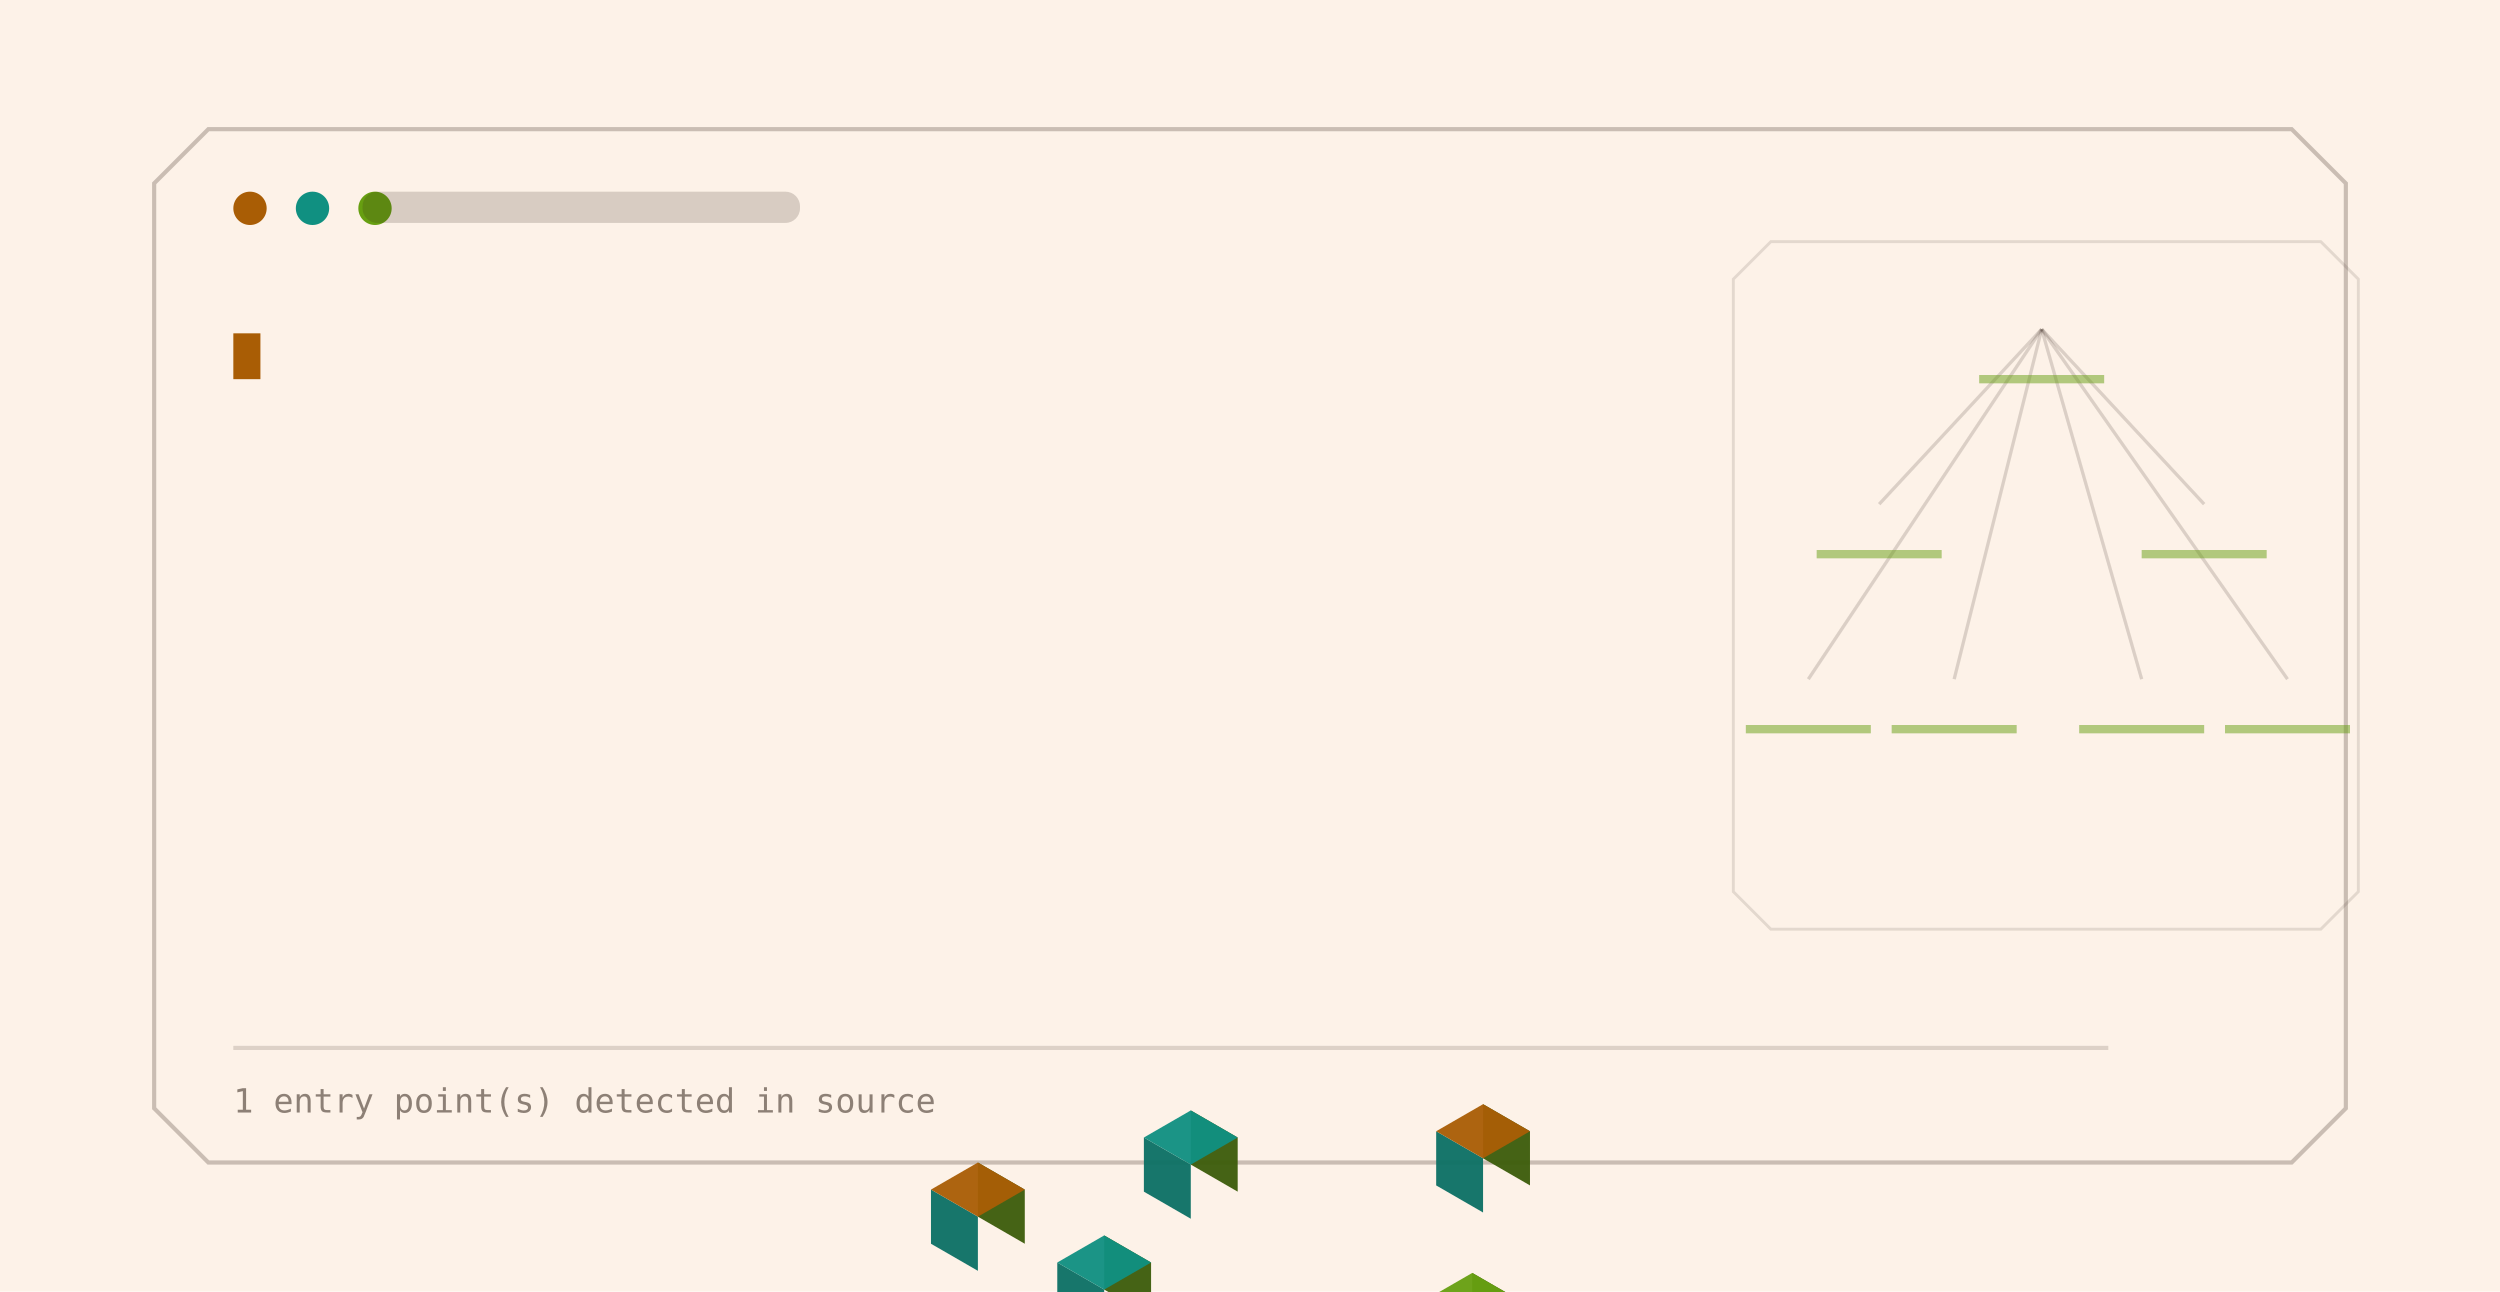
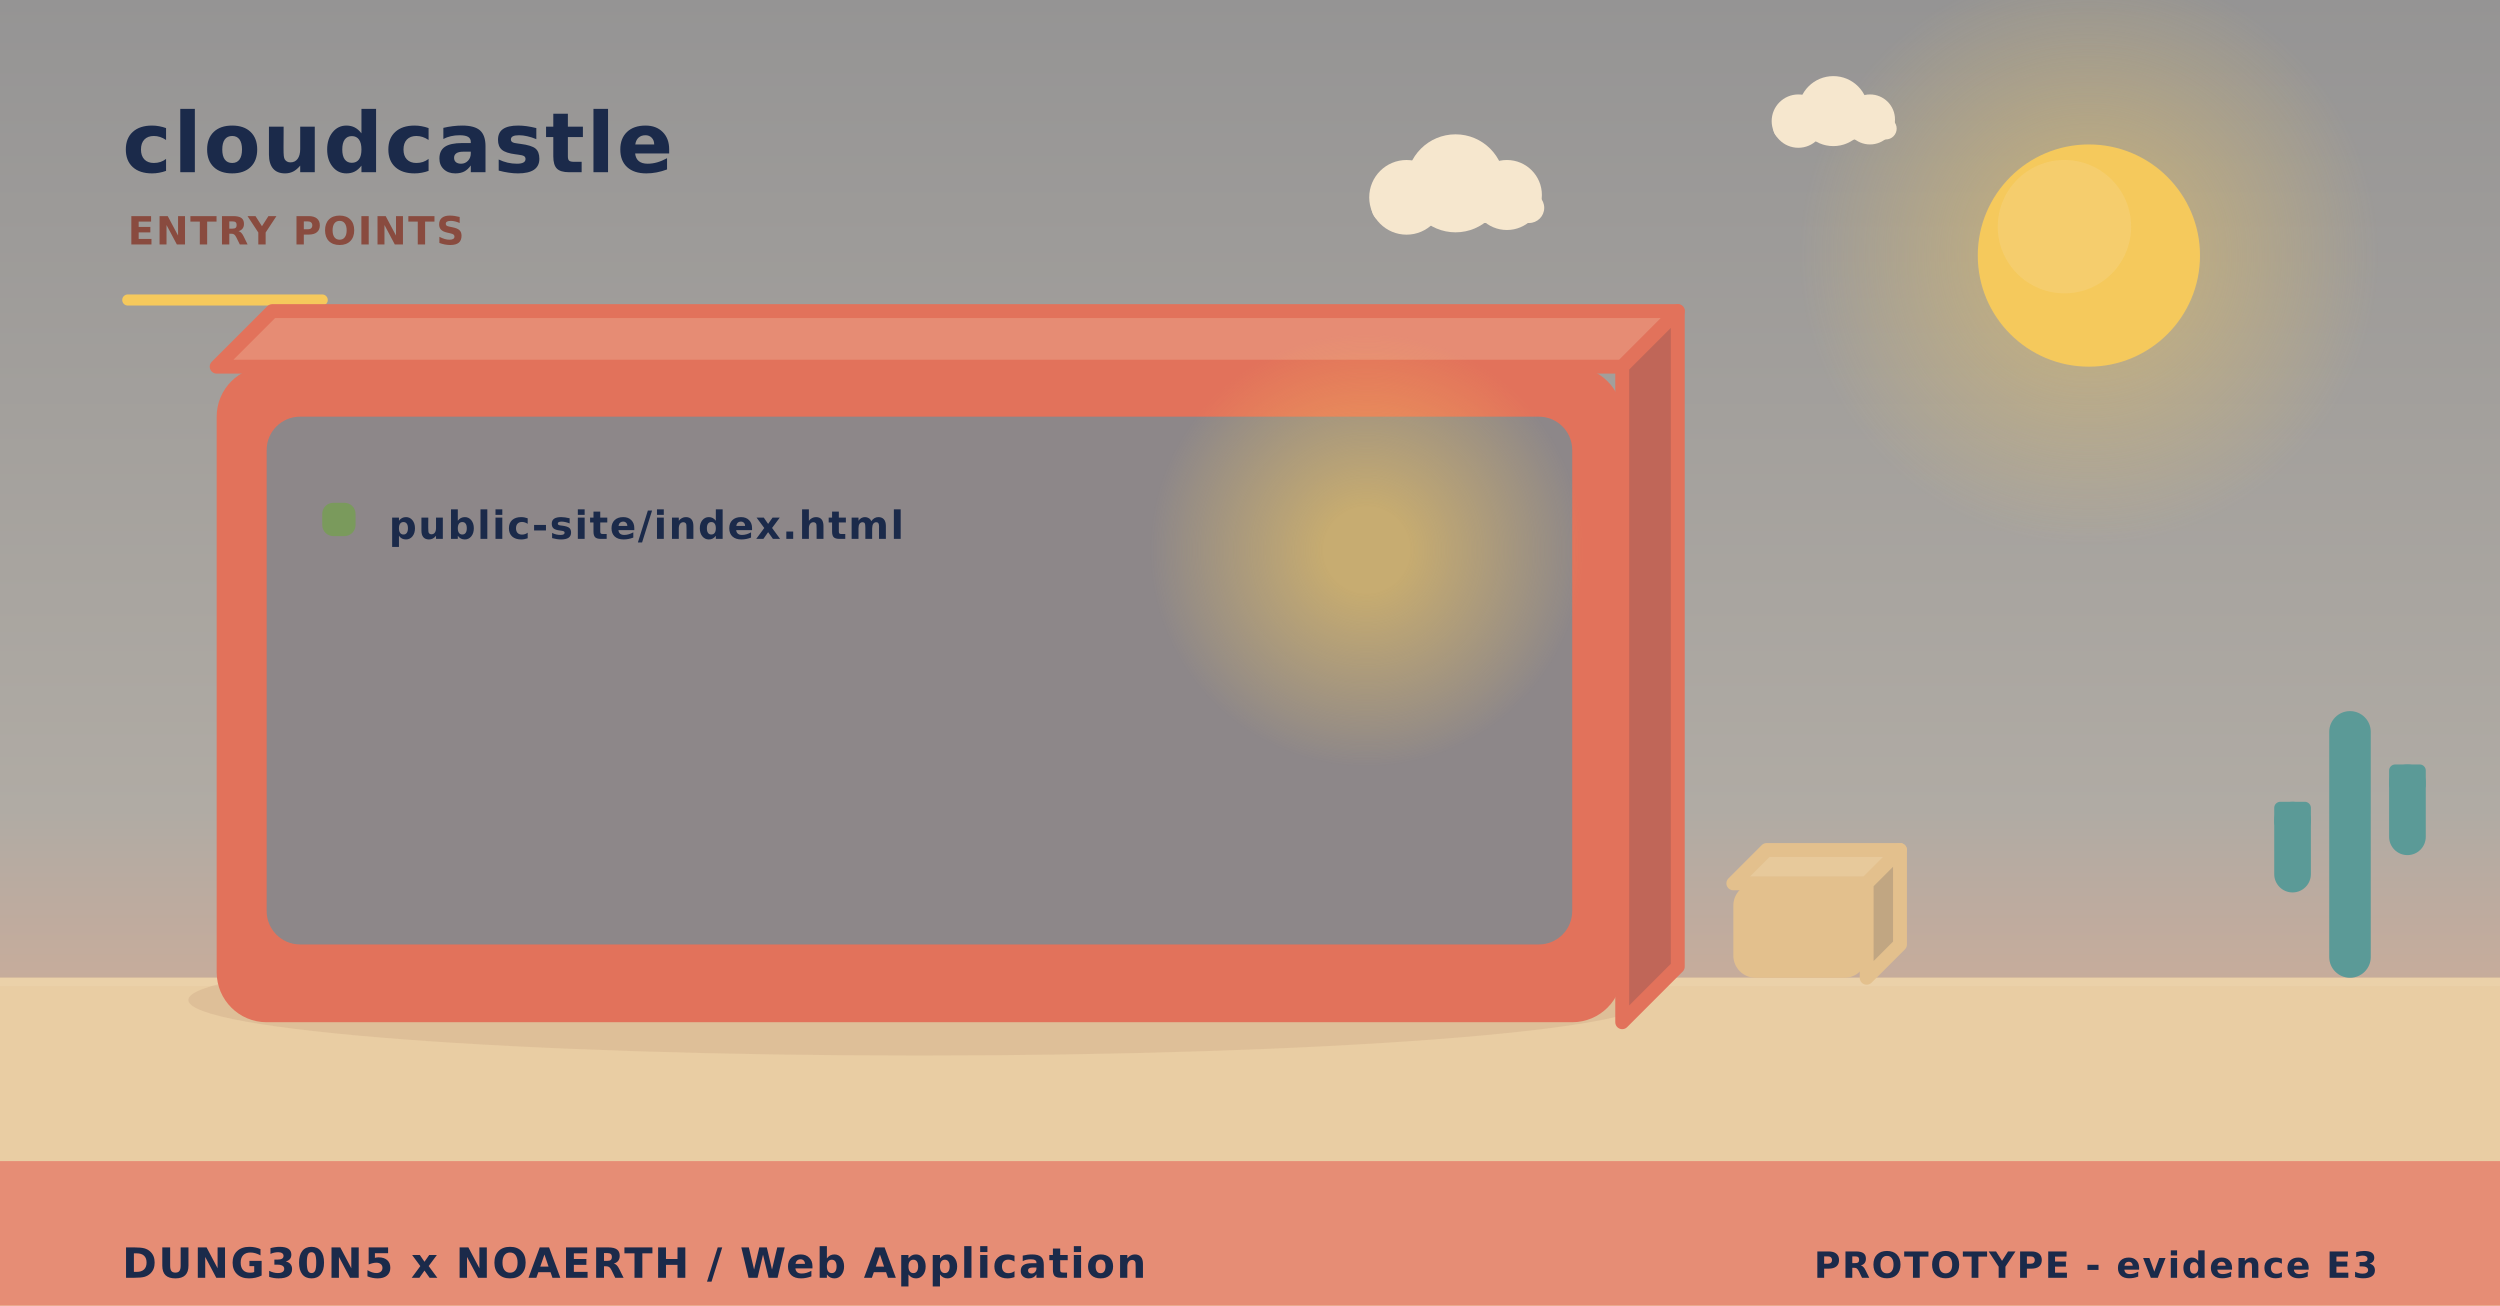
- <svg xmlns="http://www.w3.org/2000/svg" viewBox="0 0 1200 620" width="1200" height="620" role="img" aria-label="cloudcastle command surface">
-   <rect width="1200" height="620" fill="#fdf2e8" />
-   <defs>
-     <linearGradient id="gt" x1="0" y1="0" x2="1" y2="1">
-       <stop offset="0%" stop-color="#a95d05" />
-       <stop offset="100%" stop-color="#109081" />
-     </linearGradient>
-   </defs>
-   <path d="M100.00,62.00 H1100.00 L1126.00,88.00 V532.00 L1100.00,558.00 H100.00 L74.00,532.00 V88.00 Z" fill="none" stroke="rgba(50,36,24,0.300)" stroke-width="2.00" opacity="0.85" />
-   <circle cx="120.00" cy="100.00" r="8.00" fill="#a95d05" opacity="1.00" />
-   <circle cx="150.00" cy="100.00" r="8.00" fill="#109081" opacity="1.00" />
-   <circle cx="180.00" cy="100.00" r="8.00" fill="#679f11" opacity="1.00" />
-   <rect x="174.00" y="92.00" width="210.00" height="15.00" rx="7.00" fill="rgba(50,36,24,0.180)" opacity="1.00" />
-   <text x="112" y="148" font-family="ui-monospace,SFMono-Regular,Menlo,monospace" font-size="21" fill="rgba(50,36,24,0.800)" opacity="0">public-site/index.html<animate attributeName="opacity" values="0;1;1;0" dur="1.5s" begin="0.0s" repeatCount="indefinite" />
-   </text>
-   <rect x="112" y="160" width="13" height="22" fill="#a95d05">
-     <animate attributeName="opacity" values="1;0;1" dur="1.05s" begin="0s" repeatCount="indefinite" />
-   </rect>
-   <path d="M850.00,116.00 H1114.00 L1132.00,134.00 V428.00 L1114.00,446.00 H850.00 L832.00,428.00 V134.00 Z" fill="none" stroke="rgba(50,36,24,0.180)" stroke-width="1.40" opacity="0.70" />
-   <line x1="980.00" y1="158.00" x2="902.00" y2="242.00" stroke="rgba(50,36,24,0.300)" stroke-width="1.60" opacity="0.55" />
-   <line x1="980.00" y1="158.00" x2="1058.00" y2="242.00" stroke="rgba(50,36,24,0.300)" stroke-width="1.60" opacity="0.55" />
-   <line x1="980.00" y1="158.00" x2="868.00" y2="326.00" stroke="rgba(50,36,24,0.300)" stroke-width="1.60" opacity="0.55" />
-   <line x1="980.00" y1="158.00" x2="938.00" y2="326.00" stroke="rgba(50,36,24,0.300)" stroke-width="1.60" opacity="0.55" />
-   <line x1="980.00" y1="158.00" x2="1028.00" y2="326.00" stroke="rgba(50,36,24,0.300)" stroke-width="1.60" opacity="0.55" />
-   <line x1="980.00" y1="158.00" x2="1098.00" y2="326.00" stroke="rgba(50,36,24,0.300)" stroke-width="1.60" opacity="0.55" />
-   <polygon points="711.87,556.00 734.39,569.00 734.39,543.00 711.87,530.00" fill="#3c5c0a" opacity="0.95" />
-   <polygon points="689.36,569.00 711.87,582.00 711.87,556.00 689.36,543.00" fill="#0c7065" opacity="0.95" />
-   <polygon points="711.87,530.00 734.39,543.00 711.87,556.00 689.36,543.00" fill="#a95d05" opacity="0.95" />
+ <svg xmlns="http://www.w3.org/2000/svg" width="900" height="470" viewBox="0 0 900 470" role="img" aria-label="cloudcastle - how it is operated">
+   <linearGradient id="skyt" x1="0" y1="0" x2="0" y2="1">
+     <stop offset="0" stop-color="#959494" />
+     <stop offset="0.62" stop-color="#b0aba4" />
+     <stop offset="1" stop-color="#f3ad8a" />
+   </linearGradient>
+   <rect width="900" height="470" fill="url(#skyt)" />
+   <radialGradient id="sunt">
+     <stop offset="0.35" stop-color="#f5c95c" stop-opacity="0.34" />
+     <stop offset="1" stop-color="#f5c95c" stop-opacity="0" />
+   </radialGradient>
+   <circle cx="752" cy="92" r="104" fill="url(#sunt)" />
+   <circle cx="752" cy="92" r="40" fill="#f5c95c" />
+   <circle cx="743.2" cy="81.6" r="24" fill="#f5d27e" opacity="0.5" />
  <g>
-     <rect x="950.00" y="180.00" width="60.00" height="4.00" rx="0.00" fill="rgba(103,159,17,0.500)" opacity="1.00" />
-     <animate attributeName="opacity" values="0.25;1.0;0.25" dur="10.2s" begin="0.0s" repeatCount="indefinite" />
+     <circle cx="524" cy="66" r="17.64" fill="#f6e7ce" />
+     <circle cx="506.36" cy="71.04" r="13.44" fill="#f6e7ce" />
+     <circle cx="542.48" cy="70.2" r="12.6" fill="#f6e7ce" />
+     <rect x="493.76" y="69.36" width="62.16" height="10.92" rx="5.46" fill="#f6e7ce" />
+     <animateTransform attributeName="transform" type="translate" values="0 0;24 0;0 0" dur="36s" begin="0s" repeatCount="indefinite" />
  </g>
-   <polygon points="571.58,559.00 594.09,572.00 594.09,546.00 571.58,533.00" fill="#3c5c0a" opacity="0.95" />
-   <polygon points="549.06,572.00 571.58,585.00 571.58,559.00 549.06,546.00" fill="#0c7065" opacity="0.95" />
-   <polygon points="571.58,533.00 594.09,546.00 571.58,559.00 549.06,546.00" fill="#109081" opacity="0.95" />
  <g>
-     <rect x="872.00" y="264.00" width="60.00" height="4.00" rx="0.00" fill="rgba(103,159,17,0.500)" opacity="1.00" />
-     <animate attributeName="opacity" values="0.25;1.0;0.25" dur="10.2s" begin="0.4s" repeatCount="indefinite" />
+     <circle cx="660" cy="40" r="12.6" fill="#f6e7ce" />
+     <circle cx="647.4" cy="43.6" r="9.6" fill="#f6e7ce" />
+     <circle cx="673.2" cy="43" r="9" fill="#f6e7ce" />
+     <rect x="638.4" y="42.4" width="44.4" height="7.8" rx="3.9" fill="#f6e7ce" />
+     <animateTransform attributeName="transform" type="translate" values="0 0;-18 0;0 0" dur="46s" begin="3s" repeatCount="indefinite" />
  </g>
-   <polygon points="706.68,637.00 729.19,650.00 729.19,624.00 706.68,611.00" fill="#3c5c0a" opacity="0.95" />
-   <polygon points="684.16,650.00 706.68,663.00 706.68,637.00 684.16,624.00" fill="#0c7065" opacity="0.95" />
-   <polygon points="706.68,611.00 729.19,624.00 706.68,637.00 684.16,624.00" fill="#679f11" opacity="0.95" />
+   <rect x="0" y="352" width="900" height="118" fill="#e9cda3" />
+   <rect x="0" y="352" width="900" height="3" fill="#ebd1a9" />
+   <text x="44" y="62" font-family="Verdana,DejaVu Sans,sans-serif" font-size="30" font-weight="700" letter-spacing="0.6" fill="#1b2a4a" text-anchor="start">cloudcastle</text>
+   <text x="46" y="88" font-family="Verdana,DejaVu Sans,sans-serif" font-size="14" font-weight="700" letter-spacing="0.6" fill="#894b3f" text-anchor="start">ENTRY POINTS</text>
+   <rect x="44" y="106" width="74" height="4" rx="2" fill="#f5c95c" />
+   <ellipse cx="331" cy="360" rx="263.2" ry="20" fill="rgba(138,90,68,0.11)" />
+   <path d="M78,132 L584,132 L604,112 L98,112 Z" fill="#e68c74" stroke="#e2725b" stroke-width="5" stroke-linejoin="round" />
+   <path d="M584,132 L604,112 L604,348 L584,368 Z" fill="#c06658" stroke="#e2725b" stroke-width="5" stroke-linejoin="round" />
+   <rect x="78" y="132" width="506" height="236" rx="18" fill="#e2725b" />
+   <rect x="96" y="150" width="470" height="190" rx="12" fill="#88888c" opacity="0.94" />
+   <radialGradient id="lamp2312">
+     <stop offset="0.2" stop-color="#f5c95c" stop-opacity="0.55" />
+     <stop offset="1" stop-color="#f5c95c" stop-opacity="0" />
+   </radialGradient>
+   <circle cx="492" cy="198" r="78" fill="url(#lamp2312)" />
+   <rect x="116" y="181" width="12" height="12" rx="4" fill="#7a9a5c" />
  <g>
-     <rect x="1028.00" y="264.00" width="60.00" height="4.00" rx="0.00" fill="rgba(103,159,17,0.500)" opacity="1.00" />
-     <animate attributeName="opacity" values="0.25;1.0;0.25" dur="10.2s" begin="0.8s" repeatCount="indefinite" />
+     <text x="140" y="194" font-family="Verdana,DejaVu Sans,sans-serif" font-size="14" font-weight="700" letter-spacing="0.6" fill="#1b2a4a" text-anchor="start">public-site/index.html</text>
+     <animateTransform attributeName="transform" type="translate" values="0 10;0 0" dur="0.7s" begin="0.4s" fill="freeze" />
  </g>
-   <polygon points="469.39,584.00 491.90,597.00 491.90,571.00 469.39,558.00" fill="#3c5c0a" opacity="0.95" />
-   <polygon points="446.87,597.00 469.39,610.00 469.39,584.00 446.87,571.00" fill="#0c7065" opacity="0.95" />
-   <polygon points="469.39,558.00 491.90,571.00 469.39,584.00 446.87,571.00" fill="#a95d05" opacity="0.95" />
-   <g>
-     <rect x="838.00" y="348.00" width="60.00" height="4.00" rx="0.00" fill="rgba(103,159,17,0.500)" opacity="1.00" />
-     <animate attributeName="opacity" values="0.25;1.0;0.25" dur="10.2s" begin="1.2s" repeatCount="indefinite" />
-   </g>
-   <polygon points="530.01,619.00 552.52,632.00 552.52,606.00 530.01,593.00" fill="#3c5c0a" opacity="0.95" />
-   <polygon points="507.49,632.00 530.01,645.00 530.01,619.00 507.49,606.00" fill="#0c7065" opacity="0.95" />
-   <polygon points="530.01,593.00 552.52,606.00 530.01,619.00 507.49,606.00" fill="#109081" opacity="0.95" />
-   <g>
-     <rect x="908.00" y="348.00" width="60.00" height="4.00" rx="0.00" fill="rgba(103,159,17,0.500)" opacity="1.00" />
-     <animate attributeName="opacity" values="0.25;1.0;0.25" dur="10.2s" begin="1.6s" repeatCount="indefinite" />
-   </g>
-   <polygon points="607.95,664.00 630.47,677.00 630.47,651.00 607.95,638.00" fill="#3c5c0a" opacity="0.95" />
-   <polygon points="585.43,677.00 607.95,690.00 607.95,664.00 585.43,651.00" fill="#0c7065" opacity="0.95" />
-   <polygon points="607.95,638.00 630.47,651.00 607.95,664.00 585.43,651.00" fill="#679f11" opacity="0.95" />
-   <g>
-     <rect x="998.00" y="348.00" width="60.00" height="4.00" rx="0.00" fill="rgba(103,159,17,0.500)" opacity="1.00" />
-     <animate attributeName="opacity" values="0.25;1.0;0.25" dur="10.2s" begin="2.0s" repeatCount="indefinite" />
-   </g>
-   <polygon points="668.57,699.00 691.09,712.00 691.09,686.00 668.57,673.00" fill="#3c5c0a" opacity="0.95" />
-   <polygon points="646.05,712.00 668.57,725.00 668.57,699.00 646.05,686.00" fill="#0c7065" opacity="0.95" />
-   <polygon points="668.57,673.00 691.09,686.00 668.57,699.00 646.05,686.00" fill="#a95d05" opacity="0.95" />
-   <g>
-     <rect x="1068.00" y="348.00" width="60.00" height="4.00" rx="0.00" fill="rgba(103,159,17,0.500)" opacity="1.00" />
-     <animate attributeName="opacity" values="0.25;1.0;0.25" dur="10.2s" begin="2.4s" repeatCount="indefinite" />
-   </g>
-   <rect x="112.00" y="502.00" width="900.00" height="2.00" rx="0.00" fill="rgba(50,36,24,0.160)" opacity="1.00" />
-   <text x="112" y="534" font-family="ui-monospace,Menlo,monospace" font-size="16" fill="rgba(50,36,24,0.550)">1 entry point(s) detected in source</text>
+   <path d="M624,318 L672,318 L684,306 L636,306 Z" fill="#e7c99b" stroke="#e3c08d" stroke-width="5" stroke-linejoin="round" />
+   <path d="M672,318 L684,306 L684,340 L672,352 Z" fill="#c1a682" stroke="#e3c08d" stroke-width="5" stroke-linejoin="round" />
+   <rect x="624" y="318" width="48" height="34" rx="8" fill="#e3c08d" />
+   <rect x="838.52" y="256" width="14.96" height="96" rx="7.48" fill="#5b9a97" />
+   <rect x="818.72" y="288.64" width="13.2" height="32.64" rx="6.6" fill="#5b9a97" />
+   <rect x="818.72" y="288.64" width="13.2" height="9.6" rx="2.2" fill="#5b9a97" />
+   <rect x="860.08" y="275.2" width="13.2" height="32.64" rx="6.6" fill="#5b9a97" />
+   <rect x="860.08" y="275.2" width="13.2" height="9.6" rx="2.2" fill="#5b9a97" />
+   <rect x="0" y="418" width="900" height="52" rx="0" fill="#e68972" opacity="0.94" />
+   <text x="44" y="460" font-family="Verdana,DejaVu Sans,sans-serif" font-size="15" font-weight="700" letter-spacing="0.6" fill="#1b2a4a" text-anchor="start">DUNG30N5 x NOAERTH  /  Web Application</text>
+   <text x="856" y="460" font-family="Verdana,DejaVu Sans,sans-serif" font-size="13" font-weight="700" letter-spacing="0.6" fill="#1b2a4a" text-anchor="end">PROTOTYPE  -  evidence E3</text>
</svg>
